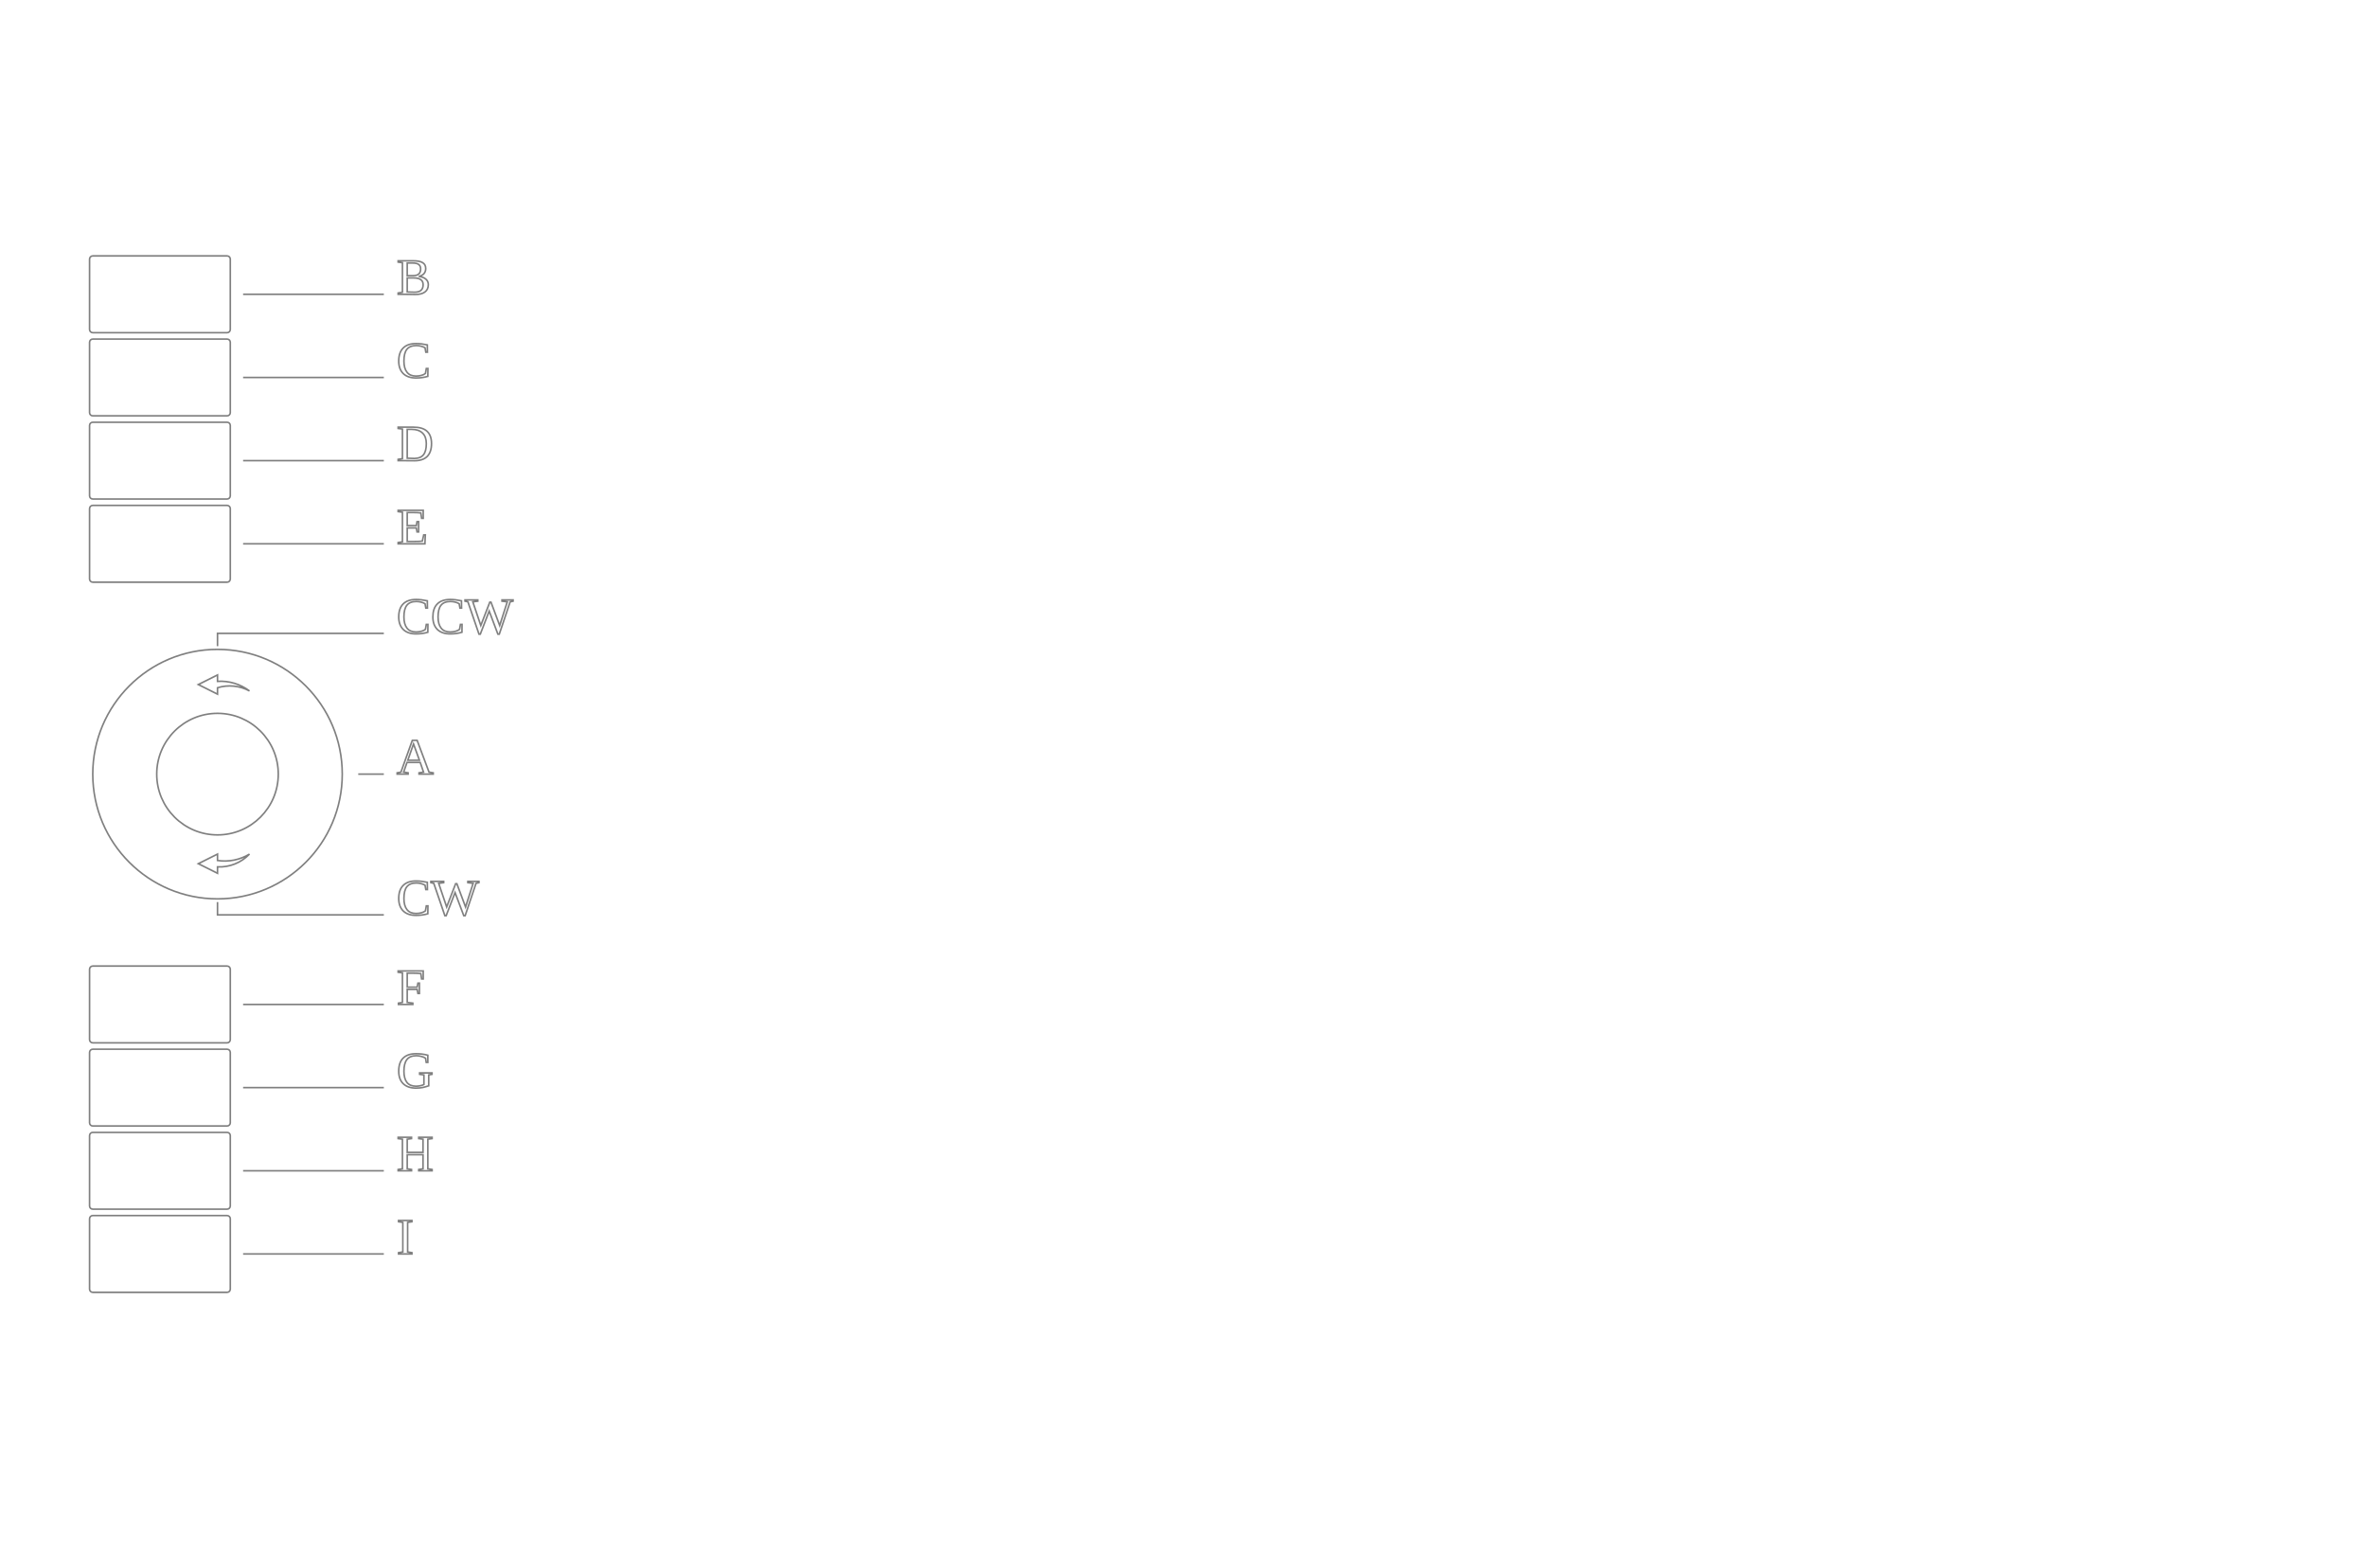
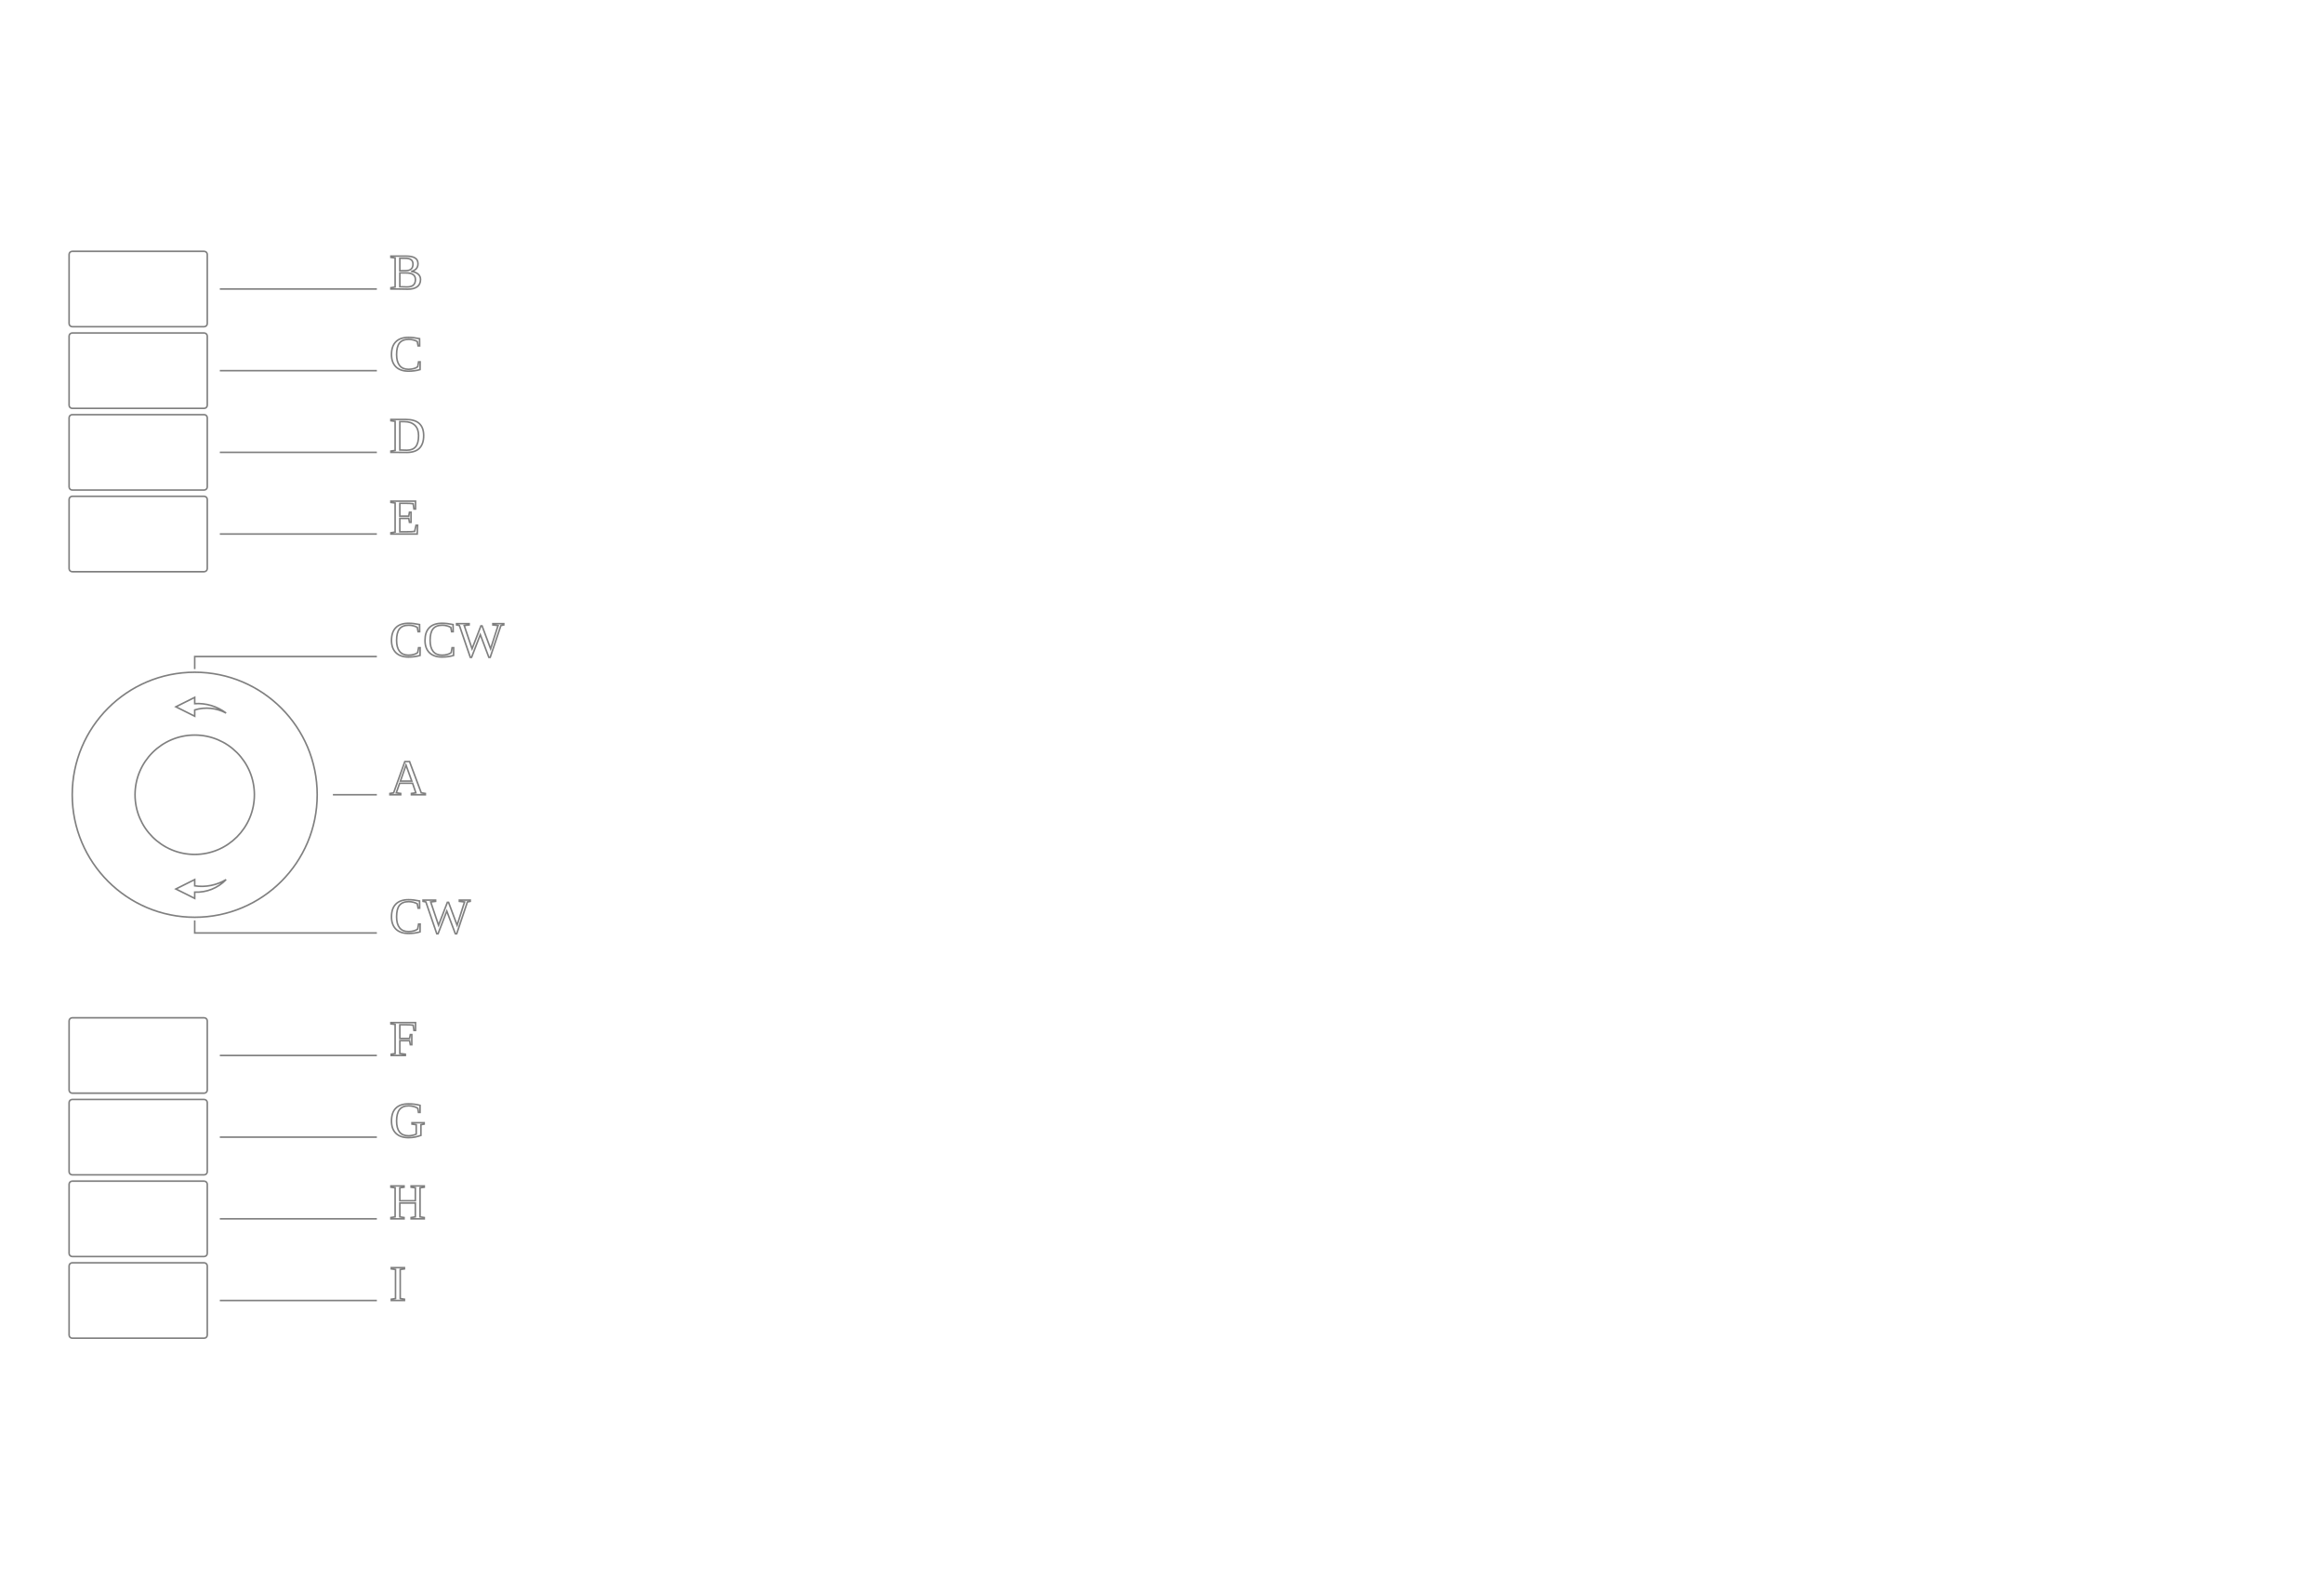
- <svg xmlns="http://www.w3.org/2000/svg" version="1.1" style="color:#000000;stroke:#7f7f7f;fill:none;stroke-width:.25;font-size:8" id="intuos4-m" width="370" height="245">
+ <svg xmlns="http://www.w3.org/2000/svg" version="1.1" style="color:#000000;stroke:#7f7f7f;fill:none;stroke-width:.25;font-size:8" id="intuos4-m" width="370" height="253">
  <g>
-     <rect id="ButtonB" class="B Button" rx=".5" ry=".5" x="14" y="40" width="22" height="12" />
-     <path id="LeaderB" class="B Leader" d="M 38 46 L 60 46" />
+     <rect id="ButtonB" class="B Button" rx=".5" ry=".5" x="11" y="40" width="22" height="12" />
+     <path id="LeaderB" class="B Leader" d="M 35 46 l 25 0" />
    <text id="LabelB" class="B Label" x="62" y="46" style="text-anchor:start;">
      B
    </text>
  </g>
  <g>
-     <rect id="ButtonC" class="C Button" rx=".5" ry=".5" x="14" y="53" width="22" height="12" />
-     <path id="LeaderC" class="C Leader" d="M 38 59 L 60 59" />
+     <rect id="ButtonC" class="C Button" rx=".5" ry=".5" x="11" y="53" width="22" height="12" />
+     <path id="LeaderC" class="C Leader" d="M 35 59 l 25 0" />
    <text id="LabelC" class="C Label" x="62" y="59" style="text-anchor:start;">C</text>
  </g>
  <g>
-     <rect id="ButtonD" class="D Button" rx=".5" ry=".5" x="14" y="66" width="22" height="12" />
-     <path id="LeaderD" class="D Leader" d="M 38 72 L 60 72" />
+     <rect id="ButtonD" class="D Button" rx=".5" ry=".5" x="11" y="66" width="22" height="12" />
+     <path id="LeaderD" class="D Leader" d="M 35 72 l 25 0" />
    <text id="LabelD" class="D Label" x="62" y="72" style="text-anchor:start;">D</text>
  </g>
  <g>
-     <rect id="ButtonE" class="E Button" rx=".5" ry=".5" x="14" y="79" width="22" height="12" />
-     <path id="LeaderE" class="E Leader" d="M 38 85 L 60 85" />
+     <rect id="ButtonE" class="E Button" rx=".5" ry=".5" x="11" y="79" width="22" height="12" />
+     <path id="LeaderE" class="E Leader" d="M 35 85 l 25 0" />
    <text id="LabelE" class="E Label" x="62" y="85" style="text-anchor:start;">E</text>
  </g>
  <g>
-     <rect id="ButtonF" class="F Button" rx=".5" ry=".5" x="14" y="151" width="22" height="12" />
-     <path id="LeaderF" class="F Leader" d="M 38 157 L 60 157" />
-     <text id="LabelF" class="F Label" x="62" y="157" style="text-anchor:start;">F</text>
+     <rect id="ButtonF" class="F Button" rx=".5" ry=".5" x="11" y="162" width="22" height="12" />
+     <path id="LeaderF" class="F Leader" d="M 35 168 l 25 0" />
+     <text id="LabelF" class="F Label" x="62" y="168" style="text-anchor:start;">F</text>
  </g>
  <g>
-     <rect id="ButtonG" class="G Button" rx=".5" ry=".5" x="14" y="164" width="22" height="12" />
-     <path id="LeaderG" class="G Leader" d="M 38 170 L 60 170" />
-     <text id="LabelG" class="G Label" x="62" y="170" style="text-anchor:start;">G</text>
+     <rect id="ButtonG" class="G Button" rx=".5" ry=".5" x="11" y="175" width="22" height="12" />
+     <path id="LeaderG" class="G Leader" d="M 35 181 l 25 0" />
+     <text id="LabelG" class="G Label" x="62" y="181" style="text-anchor:start;">G</text>
  </g>
  <g>
-     <rect id="ButtonH" class="H Button" rx=".5" ry=".5" x="14" y="177" width="22" height="12" />
-     <path id="LeaderH" class="H Leader" d="M 38 183 L 60 183" />
-     <text id="LabelH" class="H Label" x="62" y="183" style="text-anchor:start;">H</text>
+     <rect id="ButtonH" class="H Button" rx=".5" ry=".5" x="11" y="188" width="22" height="12" />
+     <path id="LeaderH" class="H Leader" d="M 35 194 l 25 0" />
+     <text id="LabelH" class="H Label" x="62" y="194" style="text-anchor:start;">H</text>
  </g>
  <g>
-     <rect id="ButtonI" class="I Button" rx=".5" ry=".5" x="14" y="190" width="22" height="12" />
-     <path id="LeaderI" class="I Leader" d="M 38 196 L 60 196" />
-     <text id="LabelI" class="I Label" x="62" y="196" style="text-anchor:start;">I</text>
+     <rect id="ButtonI" class="I Button" rx=".5" ry=".5" x="11" y="201" width="22" height="12" />
+     <path id="LeaderI" class="I Leader" d="M 35 207 l 25 0" />
+     <text id="LabelI" class="I Label" x="62" y="207" style="text-anchor:start;">I</text>
  </g>
  <g>
-     <circle id="Ring" class="Ring TouchRing" cx="34" cy="121" r="19.5" />
-     <path id="LeaderRingCCW" class="RingCCW Ring Leader" d="M 34 101 L 34 99 L 60 99" />
-     <text id="LabelRingCCW" class="RingCCW Ring Label" x="62" y="99" style="text-anchor:start;">CCW</text>
-     <path id="RingCCW" class="RingCCW Button" d="M 31 107 l 3 -1.5 l 0 1 a 7.5 7.5 0 0 1 5 1.5 a 6.5 6.5 0 0 0 -5 -0.5 l 0 1 z" />
-     <path id="LeaderRingCW" class="RingCW Ring Leader" d="M 34 141 L 34 143 L 60 143" />
-     <text id="LabelRingCW" class="RingCW Ring Label" x="62" y="143" style="text-anchor:start;">CW</text>
-     <path id="RingCW" class="RingCW Button" d="M 31 135 l 3 -1.5 l 0 1 a 7.5 7.5 0 0 0 5 -1 a 6.5 6.5 0 0 1 -5 2 l 0 1 z" />
+     <circle id="Ring" class="Ring TouchRing" cx="31" cy="126.5" r="19.5" />
+     <path id="LeaderRingCCW" class="RingCCW Ring Leader" d="M 31 106.5 l 0 -2 l 29 0" />
+     <text id="LabelRingCCW" class="RingCCW Ring Label" x="62" y="104.5" style="text-anchor:start;">CCW</text>
+     <path id="RingCCW" class="RingCCW Button" d="M 28 112.5 l 3 -1.5 l 0 1 a 7.5 7.5 0 0 1 5 1.5 a 6.5 6.5 0 0 0 -5 -0.5 l 0 1 z" />
+     <path id="LeaderRingCW" class="RingCW Ring Leader" d="M 31 146.5 l 0 2 l 29 0" />
+     <text id="LabelRingCW" class="RingCW Ring Label" x="62" y="148.5" style="text-anchor:start;">CW</text>
+     <path id="RingCW" class="RingCW Button" d="M 28 141.5 l 3 -1.5 l 0 1 a 7.5 7.5 0 0 0 5 -1 a 6.5 6.5 0 0 1 -5 2 l 0 1 z" />
  </g>
  <g>
-     <circle id="ButtonA" class="A ModeSwitch Button" cx="34" cy="121" r="9.5" />
-     <path id="LeaderA" class="A ModeSwitch Leader" d="M 56 121 L 60 121" />
-     <text id="LabelA" class="A ModeSwitch Label" x="62" y="121" style="text-anchor:start;">A</text>
+     <circle id="ButtonA" class="A ModeSwitch Button" cx="31" cy="126.5" r="9.5" />
+     <path id="LeaderA" class="A ModeSwitch Leader" d="M 53 126.5 l 7 0" />
+     <text id="LabelA" class="A ModeSwitch Label" x="62" y="126.5" style="text-anchor:start;">A</text>
  </g>
</svg>
